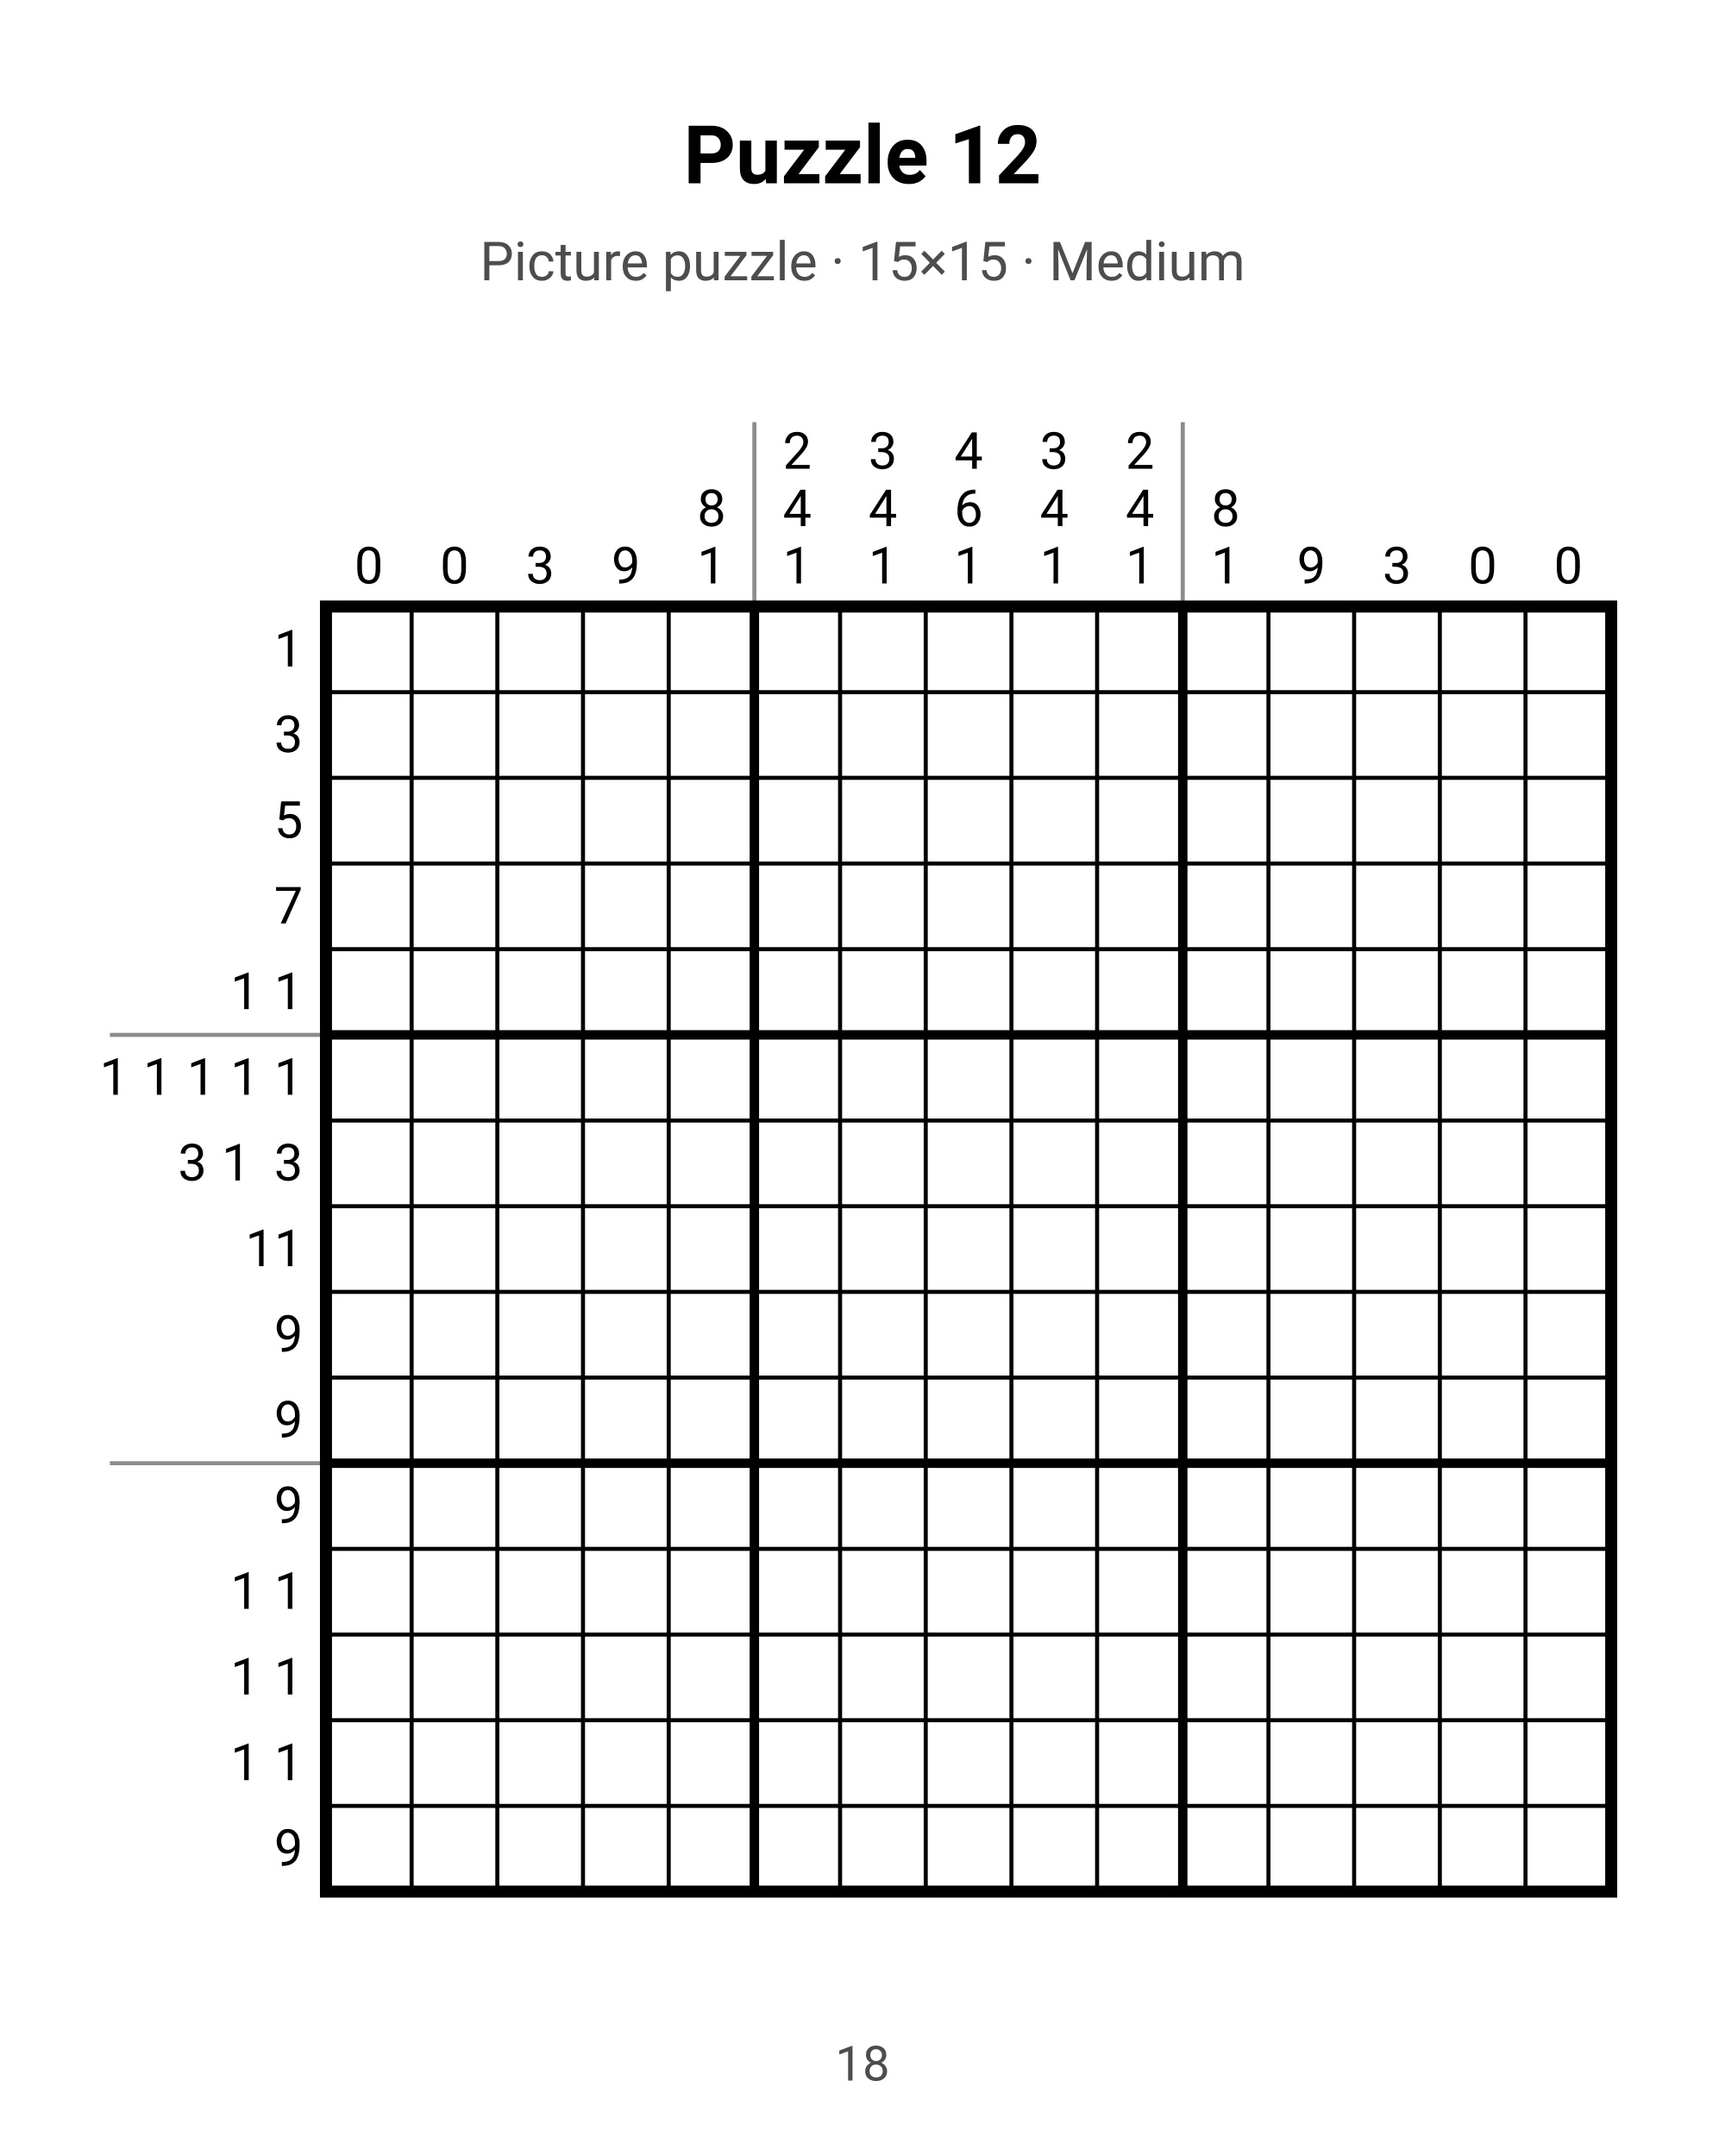
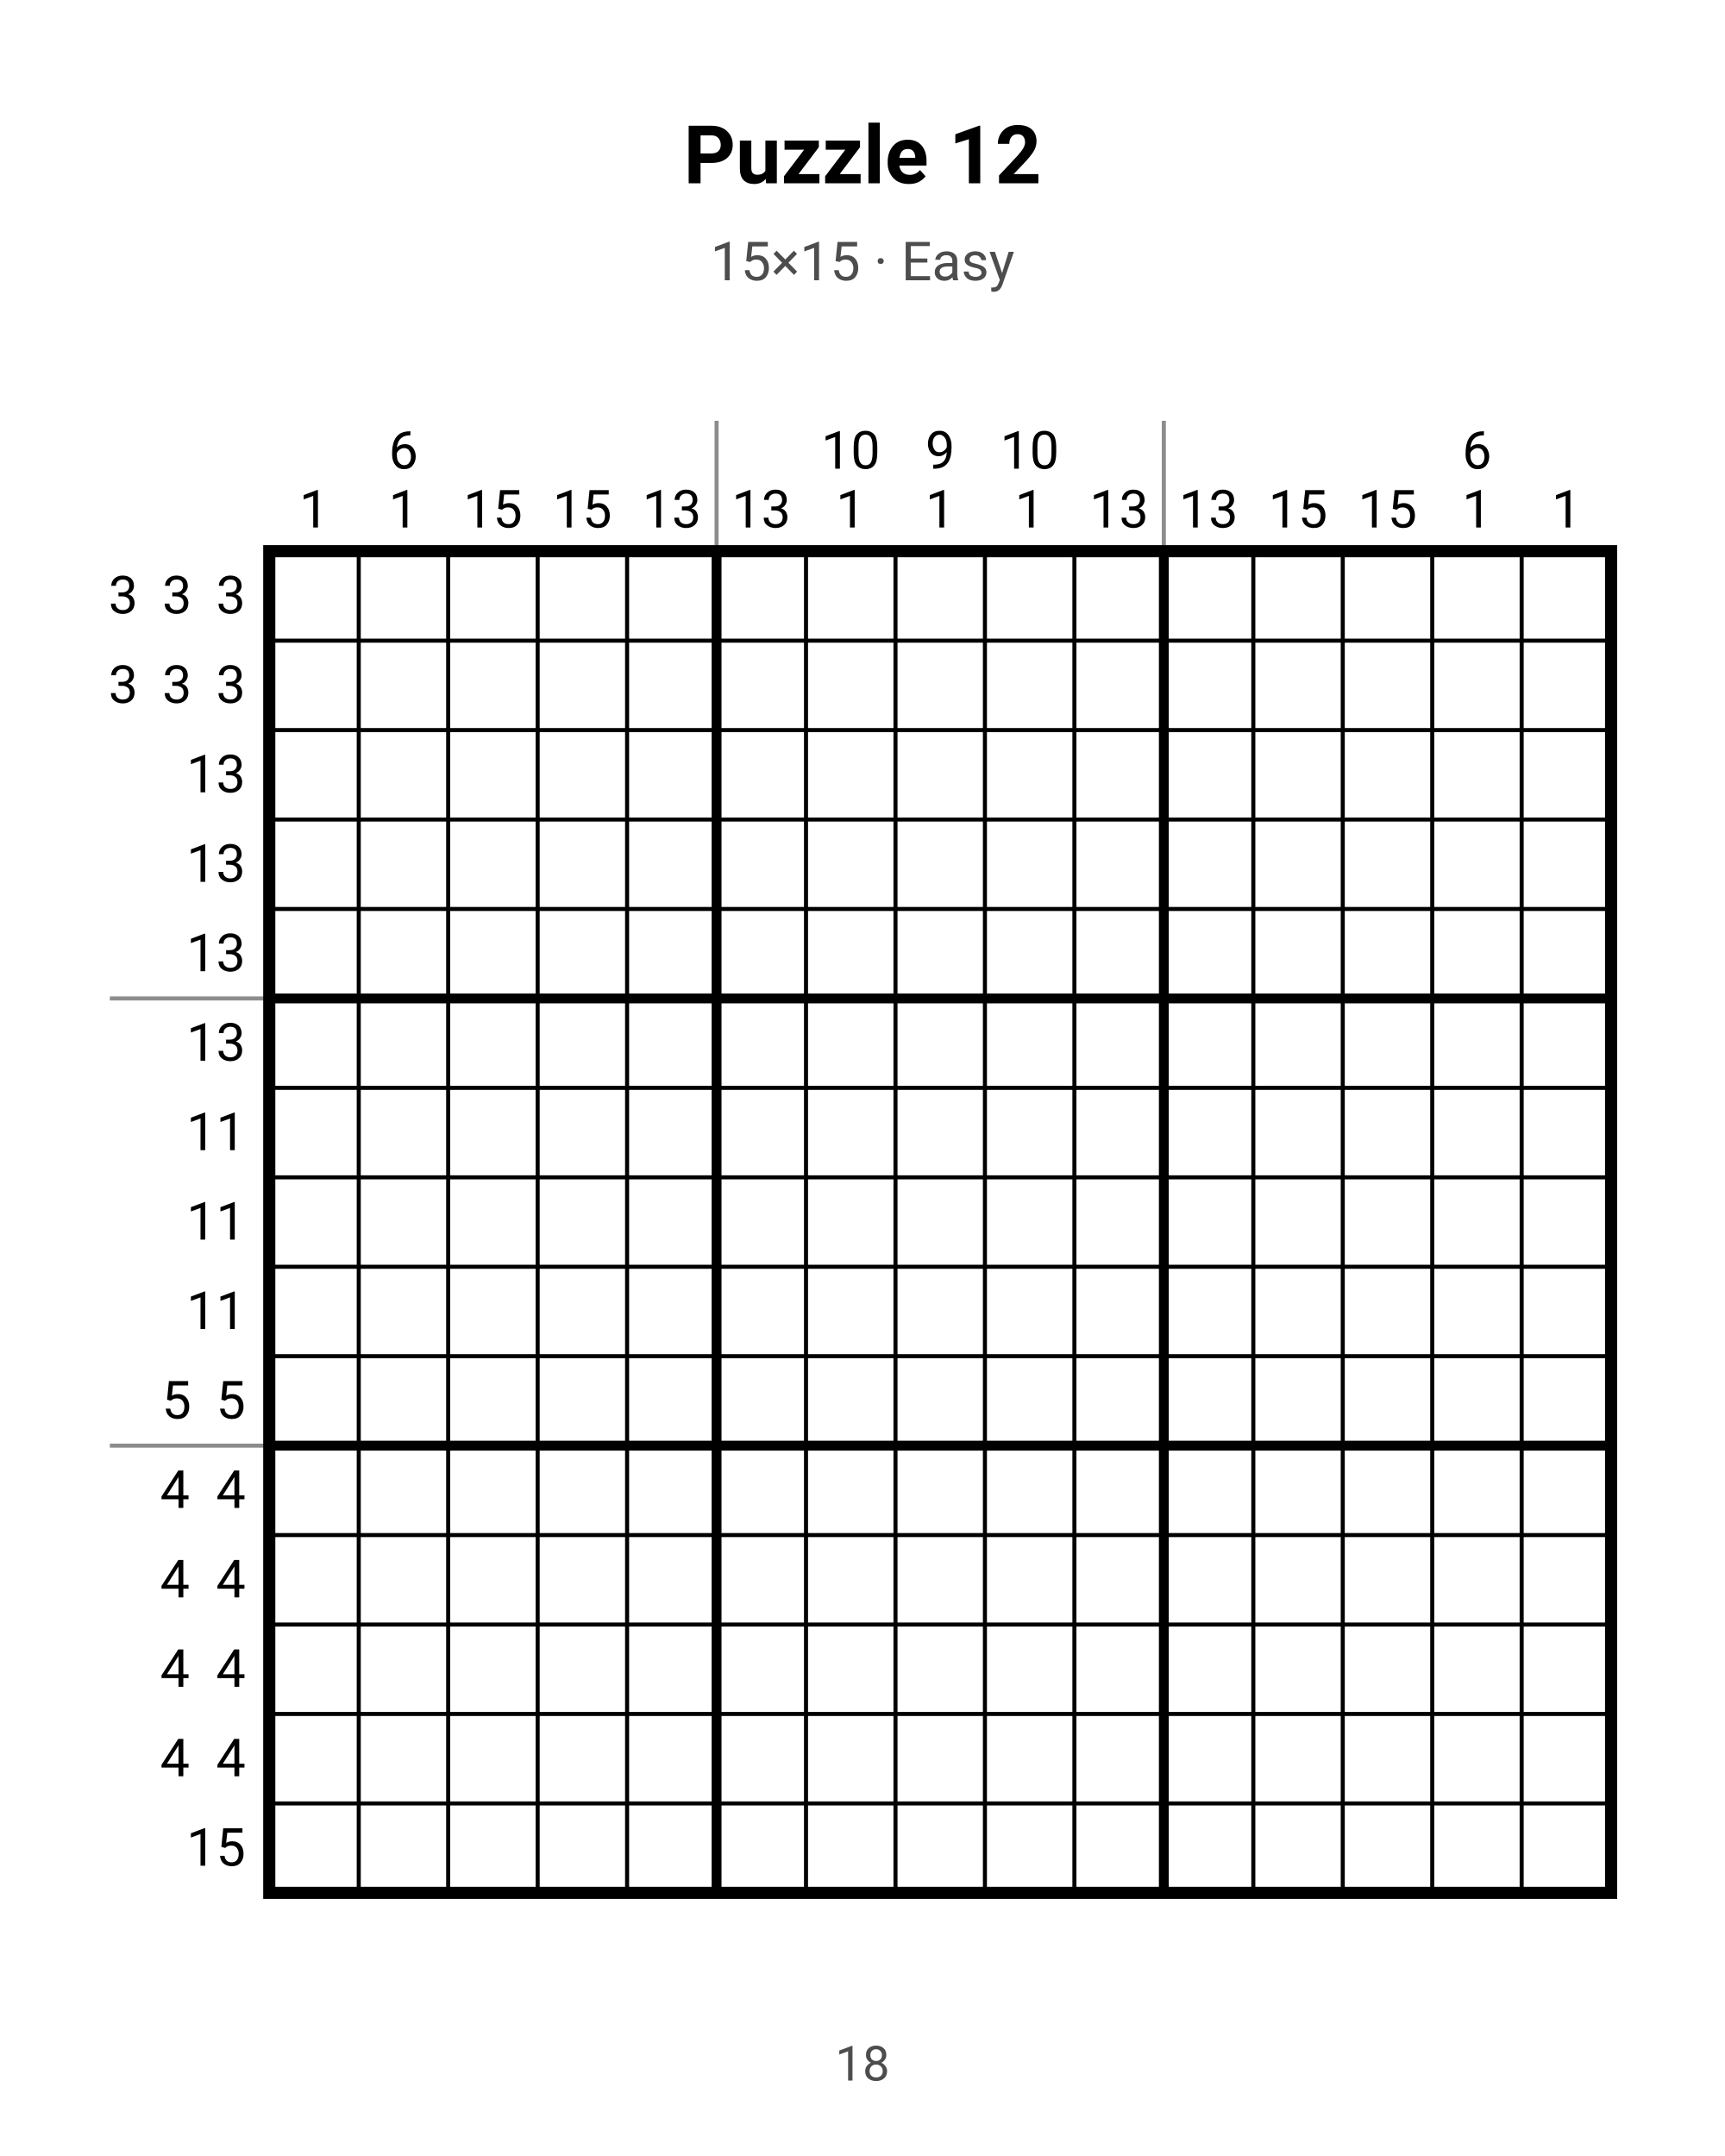
<svg xmlns="http://www.w3.org/2000/svg" viewBox="0 0 320 400" width="320" height="400" role="img">
  <style>@font-face{font-family:"Atkinson Hyperlegible";src:local("Atkinson Hyperlegible"),local("AtkinsonHyperlegible-Regular"),url("../../fonts/AtkinsonHyperlegible-Regular.ttf") format("truetype");font-weight:400;font-style:normal}@font-face{font-family:"Atkinson Hyperlegible";src:local("Atkinson Hyperlegible"),local("AtkinsonHyperlegible-Bold"),url("../../fonts/AtkinsonHyperlegible-Bold.ttf") format("truetype");font-weight:700;font-style:normal}text{font-family:"Atkinson Hyperlegible",system-ui,-apple-system,"Segoe UI",Roboto,Helvetica,Arial,sans-serif;font-kerning:none;font-variant-ligatures:none;white-space:pre}</style>
  <rect width="320" height="400" fill="#ffffff" />
  <g stroke-miterlimit="10">
    <text x="160" y="34" font-size="15" font-weight="700" text-anchor="middle">Puzzle 12</text>
-     <text x="160" y="52" font-size="10" text-anchor="middle" fill="#4d4d4d">Picture puzzle · 15×15 · Medium</text>
-     <line x1="139.94" y1="78.32" x2="139.94" y2="112.53" stroke="#8c8c8c" stroke-width="0.75" />
-     <line x1="219.41" y1="78.32" x2="219.41" y2="112.53" stroke="#8c8c8c" stroke-width="0.75" />
-     <line x1="20.38" y1="192" x2="60.47" y2="192" stroke="#8c8c8c" stroke-width="0.75" />
-     <line x1="20.38" y1="271.47" x2="60.47" y2="271.47" stroke="#8c8c8c" stroke-width="0.75" />
-     <line x1="76.36" y1="112.53" x2="76.36" y2="350.94" stroke="#000000" stroke-width="0.75" />
-     <line x1="92.26" y1="112.53" x2="92.26" y2="350.94" stroke="#000000" stroke-width="0.75" />
-     <line x1="108.15" y1="112.53" x2="108.15" y2="350.94" stroke="#000000" stroke-width="0.75" />
-     <line x1="124.05" y1="112.53" x2="124.05" y2="350.94" stroke="#000000" stroke-width="0.75" />
-     <line x1="155.84" y1="112.53" x2="155.84" y2="350.94" stroke="#000000" stroke-width="0.75" />
-     <line x1="171.73" y1="112.53" x2="171.73" y2="350.94" stroke="#000000" stroke-width="0.75" />
-     <line x1="187.63" y1="112.53" x2="187.63" y2="350.94" stroke="#000000" stroke-width="0.75" />
-     <line x1="203.52" y1="112.53" x2="203.52" y2="350.94" stroke="#000000" stroke-width="0.75" />
-     <line x1="235.31" y1="112.53" x2="235.31" y2="350.94" stroke="#000000" stroke-width="0.75" />
-     <line x1="251.2" y1="112.53" x2="251.2" y2="350.94" stroke="#000000" stroke-width="0.75" />
-     <line x1="267.1" y1="112.53" x2="267.1" y2="350.94" stroke="#000000" stroke-width="0.75" />
-     <line x1="282.99" y1="112.53" x2="282.99" y2="350.94" stroke="#000000" stroke-width="0.75" />
-     <line x1="60.47" y1="128.42" x2="298.89" y2="128.42" stroke="#000000" stroke-width="0.75" />
-     <line x1="60.47" y1="144.31" x2="298.89" y2="144.31" stroke="#000000" stroke-width="0.75" />
-     <line x1="60.47" y1="160.21" x2="298.89" y2="160.21" stroke="#000000" stroke-width="0.75" />
-     <line x1="60.47" y1="176.1" x2="298.89" y2="176.1" stroke="#000000" stroke-width="0.75" />
-     <line x1="60.47" y1="207.89" x2="298.89" y2="207.89" stroke="#000000" stroke-width="0.75" />
-     <line x1="60.47" y1="223.79" x2="298.89" y2="223.79" stroke="#000000" stroke-width="0.75" />
-     <line x1="60.47" y1="239.68" x2="298.89" y2="239.68" stroke="#000000" stroke-width="0.75" />
-     <line x1="60.47" y1="255.58" x2="298.89" y2="255.58" stroke="#000000" stroke-width="0.75" />
-     <line x1="60.47" y1="287.36" x2="298.89" y2="287.36" stroke="#000000" stroke-width="0.75" />
-     <line x1="60.47" y1="303.26" x2="298.89" y2="303.26" stroke="#000000" stroke-width="0.75" />
-     <line x1="60.47" y1="319.15" x2="298.89" y2="319.15" stroke="#000000" stroke-width="0.75" />
-     <line x1="60.47" y1="335.05" x2="298.89" y2="335.05" stroke="#000000" stroke-width="0.75" />
-     <line x1="139.94" y1="112.53" x2="139.94" y2="350.94" stroke="#000000" stroke-width="1.75" />
-     <line x1="219.41" y1="112.53" x2="219.41" y2="350.94" stroke="#000000" stroke-width="1.75" />
-     <line x1="60.47" y1="192" x2="298.89" y2="192" stroke="#000000" stroke-width="1.75" />
-     <line x1="60.47" y1="271.47" x2="298.89" y2="271.47" stroke="#000000" stroke-width="1.75" />
-     <rect x="60.47" y="112.53" width="238.42" height="238.42" fill="none" stroke="#000000" stroke-width="2.23" />
-     <text x="56.2" y="123.65" font-size="9.5" text-anchor="end">1</text>
-     <text x="56.2" y="139.54" font-size="9.5" text-anchor="end">3</text>
-     <text x="56.2" y="155.43" font-size="9.5" text-anchor="end">5</text>
-     <text x="56.2" y="171.33" font-size="9.5" text-anchor="end">7</text>
-     <text x="56.2" y="187.22" font-size="9.5" text-anchor="end">1</text>
-     <text x="48.1" y="187.22" font-size="9.5" text-anchor="end">1</text>
-     <text x="56.2" y="203.12" font-size="9.5" text-anchor="end">1</text>
-     <text x="48.1" y="203.12" font-size="9.5" text-anchor="end">1</text>
-     <text x="40.01" y="203.12" font-size="9.5" text-anchor="end">1</text>
-     <text x="31.91" y="203.12" font-size="9.5" text-anchor="end">1</text>
-     <text x="23.82" y="203.12" font-size="9.5" text-anchor="end">1</text>
-     <text x="56.2" y="219.01" font-size="9.5" text-anchor="end">3</text>
-     <text x="46.47" y="219.01" font-size="9.5" text-anchor="end">1</text>
-     <text x="38.37" y="219.01" font-size="9.5" text-anchor="end">3</text>
-     <text x="56.2" y="234.91" font-size="9.5" text-anchor="end">11</text>
-     <text x="56.2" y="250.8" font-size="9.5" text-anchor="end">9</text>
-     <text x="56.2" y="266.7" font-size="9.5" text-anchor="end">9</text>
-     <text x="56.2" y="282.59" font-size="9.5" text-anchor="end">9</text>
-     <text x="56.2" y="298.48" font-size="9.5" text-anchor="end">1</text>
-     <text x="48.1" y="298.48" font-size="9.5" text-anchor="end">1</text>
-     <text x="56.2" y="314.38" font-size="9.5" text-anchor="end">1</text>
-     <text x="48.1" y="314.38" font-size="9.5" text-anchor="end">1</text>
-     <text x="56.2" y="330.27" font-size="9.5" text-anchor="end">1</text>
-     <text x="48.1" y="330.27" font-size="9.5" text-anchor="end">1</text>
-     <text x="56.2" y="346.17" font-size="9.5" text-anchor="end">9</text>
-     <text x="68.42" y="108.25" font-size="9.5" text-anchor="middle">0</text>
-     <text x="84.31" y="108.25" font-size="9.5" text-anchor="middle">0</text>
-     <text x="100.21" y="108.25" font-size="9.5" text-anchor="middle">3</text>
-     <text x="116.1" y="108.25" font-size="9.5" text-anchor="middle">9</text>
-     <text x="132" y="108.25" font-size="9.5" text-anchor="middle">1</text>
-     <text x="132" y="97.61" font-size="9.5" text-anchor="middle">8</text>
-     <text x="147.89" y="108.25" font-size="9.5" text-anchor="middle">1</text>
-     <text x="147.89" y="97.61" font-size="9.5" text-anchor="middle">4</text>
-     <text x="147.89" y="86.97" font-size="9.5" text-anchor="middle">2</text>
-     <text x="163.78" y="108.25" font-size="9.5" text-anchor="middle">1</text>
-     <text x="163.78" y="97.61" font-size="9.5" text-anchor="middle">4</text>
-     <text x="163.78" y="86.97" font-size="9.5" text-anchor="middle">3</text>
-     <text x="179.68" y="108.25" font-size="9.5" text-anchor="middle">1</text>
-     <text x="179.68" y="97.61" font-size="9.5" text-anchor="middle">6</text>
-     <text x="179.68" y="86.97" font-size="9.5" text-anchor="middle">4</text>
-     <text x="195.57" y="108.25" font-size="9.5" text-anchor="middle">1</text>
-     <text x="195.57" y="97.61" font-size="9.5" text-anchor="middle">4</text>
-     <text x="195.57" y="86.97" font-size="9.5" text-anchor="middle">3</text>
-     <text x="211.47" y="108.25" font-size="9.5" text-anchor="middle">1</text>
-     <text x="211.47" y="97.61" font-size="9.5" text-anchor="middle">4</text>
-     <text x="211.47" y="86.97" font-size="9.5" text-anchor="middle">2</text>
-     <text x="227.36" y="108.25" font-size="9.5" text-anchor="middle">1</text>
-     <text x="227.36" y="97.61" font-size="9.5" text-anchor="middle">8</text>
-     <text x="243.26" y="108.25" font-size="9.5" text-anchor="middle">9</text>
-     <text x="259.15" y="108.25" font-size="9.5" text-anchor="middle">3</text>
-     <text x="275.05" y="108.25" font-size="9.5" text-anchor="middle">0</text>
-     <text x="290.94" y="108.25" font-size="9.5" text-anchor="middle">0</text>
+     <text x="160" y="52" font-size="10" text-anchor="middle" fill="#4d4d4d">15×15 · Easy</text>
+     <line x1="132.93" y1="78.07" x2="132.93" y2="102.26" stroke="#8c8c8c" stroke-width="0.75" />
+     <line x1="215.9" y1="78.07" x2="215.9" y2="102.26" stroke="#8c8c8c" stroke-width="0.75" />
+     <line x1="20.38" y1="185.24" x2="49.95" y2="185.24" stroke="#8c8c8c" stroke-width="0.75" />
+     <line x1="20.38" y1="268.21" x2="49.95" y2="268.21" stroke="#8c8c8c" stroke-width="0.75" />
+     <line x1="66.55" y1="102.26" x2="66.55" y2="351.18" stroke="#000000" stroke-width="0.75" />
+     <line x1="83.14" y1="102.26" x2="83.14" y2="351.18" stroke="#000000" stroke-width="0.75" />
+     <line x1="99.74" y1="102.26" x2="99.74" y2="351.18" stroke="#000000" stroke-width="0.75" />
+     <line x1="116.33" y1="102.26" x2="116.33" y2="351.18" stroke="#000000" stroke-width="0.75" />
+     <line x1="149.52" y1="102.26" x2="149.52" y2="351.18" stroke="#000000" stroke-width="0.75" />
+     <line x1="166.12" y1="102.26" x2="166.12" y2="351.18" stroke="#000000" stroke-width="0.75" />
+     <line x1="182.71" y1="102.26" x2="182.71" y2="351.18" stroke="#000000" stroke-width="0.75" />
+     <line x1="199.31" y1="102.26" x2="199.31" y2="351.18" stroke="#000000" stroke-width="0.75" />
+     <line x1="232.5" y1="102.26" x2="232.5" y2="351.18" stroke="#000000" stroke-width="0.75" />
+     <line x1="249.09" y1="102.26" x2="249.09" y2="351.18" stroke="#000000" stroke-width="0.75" />
+     <line x1="265.69" y1="102.26" x2="265.69" y2="351.18" stroke="#000000" stroke-width="0.75" />
+     <line x1="282.28" y1="102.26" x2="282.28" y2="351.18" stroke="#000000" stroke-width="0.75" />
+     <line x1="49.95" y1="118.86" x2="298.87" y2="118.86" stroke="#000000" stroke-width="0.75" />
+     <line x1="49.95" y1="135.45" x2="298.87" y2="135.45" stroke="#000000" stroke-width="0.75" />
+     <line x1="49.95" y1="152.05" x2="298.87" y2="152.05" stroke="#000000" stroke-width="0.75" />
+     <line x1="49.95" y1="168.64" x2="298.87" y2="168.64" stroke="#000000" stroke-width="0.75" />
+     <line x1="49.95" y1="201.83" x2="298.87" y2="201.83" stroke="#000000" stroke-width="0.75" />
+     <line x1="49.95" y1="218.43" x2="298.87" y2="218.43" stroke="#000000" stroke-width="0.75" />
+     <line x1="49.95" y1="235.02" x2="298.87" y2="235.02" stroke="#000000" stroke-width="0.75" />
+     <line x1="49.95" y1="251.61" x2="298.87" y2="251.61" stroke="#000000" stroke-width="0.75" />
+     <line x1="49.95" y1="284.8" x2="298.87" y2="284.8" stroke="#000000" stroke-width="0.75" />
+     <line x1="49.95" y1="301.4" x2="298.87" y2="301.4" stroke="#000000" stroke-width="0.75" />
+     <line x1="49.95" y1="317.99" x2="298.87" y2="317.99" stroke="#000000" stroke-width="0.75" />
+     <line x1="49.95" y1="334.59" x2="298.87" y2="334.59" stroke="#000000" stroke-width="0.75" />
+     <line x1="132.93" y1="102.26" x2="132.93" y2="351.18" stroke="#000000" stroke-width="1.83" />
+     <line x1="215.9" y1="102.26" x2="215.9" y2="351.18" stroke="#000000" stroke-width="1.83" />
+     <line x1="49.95" y1="185.24" x2="298.87" y2="185.24" stroke="#000000" stroke-width="1.83" />
+     <line x1="49.95" y1="268.21" x2="298.87" y2="268.21" stroke="#000000" stroke-width="1.83" />
+     <rect x="49.95" y="102.26" width="248.92" height="248.92" fill="none" stroke="#000000" stroke-width="2.25" />
+     <text x="45.56" y="113.81" font-size="9.75" text-anchor="end">3</text>
+     <text x="35.58" y="113.81" font-size="9.75" text-anchor="end">3</text>
+     <text x="25.6" y="113.81" font-size="9.75" text-anchor="end">3</text>
+     <text x="45.56" y="130.41" font-size="9.75" text-anchor="end">3</text>
+     <text x="35.58" y="130.41" font-size="9.75" text-anchor="end">3</text>
+     <text x="25.6" y="130.41" font-size="9.75" text-anchor="end">3</text>
+     <text x="45.56" y="147" font-size="9.75" text-anchor="end">13</text>
+     <text x="45.56" y="163.6" font-size="9.75" text-anchor="end">13</text>
+     <text x="45.56" y="180.19" font-size="9.75" text-anchor="end">13</text>
+     <text x="45.56" y="196.79" font-size="9.75" text-anchor="end">13</text>
+     <text x="45.56" y="213.38" font-size="9.75" text-anchor="end">11</text>
+     <text x="45.56" y="229.98" font-size="9.75" text-anchor="end">11</text>
+     <text x="45.56" y="246.57" font-size="9.75" text-anchor="end">11</text>
+     <text x="45.56" y="263.17" font-size="9.75" text-anchor="end">5</text>
+     <text x="35.49" y="263.17" font-size="9.75" text-anchor="end">5</text>
+     <text x="45.56" y="279.76" font-size="9.75" text-anchor="end">4</text>
+     <text x="35.19" y="279.76" font-size="9.75" text-anchor="end">4</text>
+     <text x="45.56" y="296.36" font-size="9.75" text-anchor="end">4</text>
+     <text x="35.19" y="296.36" font-size="9.75" text-anchor="end">4</text>
+     <text x="45.56" y="312.95" font-size="9.75" text-anchor="end">4</text>
+     <text x="35.19" y="312.95" font-size="9.75" text-anchor="end">4</text>
+     <text x="45.56" y="329.55" font-size="9.75" text-anchor="end">4</text>
+     <text x="35.19" y="329.55" font-size="9.75" text-anchor="end">4</text>
+     <text x="45.56" y="346.14" font-size="9.75" text-anchor="end">15</text>
+     <text x="58.25" y="97.87" font-size="9.75" text-anchor="middle">1</text>
+     <text x="74.84" y="97.87" font-size="9.75" text-anchor="middle">1</text>
+     <text x="74.84" y="86.95" font-size="9.75" text-anchor="middle">6</text>
+     <text x="91.44" y="97.87" font-size="9.75" text-anchor="middle">15</text>
+     <text x="108.03" y="97.87" font-size="9.75" text-anchor="middle">15</text>
+     <text x="124.63" y="97.87" font-size="9.75" text-anchor="middle">13</text>
+     <text x="141.22" y="97.87" font-size="9.75" text-anchor="middle">13</text>
+     <text x="157.82" y="97.87" font-size="9.75" text-anchor="middle">1</text>
+     <text x="157.82" y="86.95" font-size="9.75" text-anchor="middle">10</text>
+     <text x="174.41" y="97.87" font-size="9.75" text-anchor="middle">1</text>
+     <text x="174.41" y="86.95" font-size="9.75" text-anchor="middle">9</text>
+     <text x="191.01" y="97.87" font-size="9.75" text-anchor="middle">1</text>
+     <text x="191.01" y="86.95" font-size="9.75" text-anchor="middle">10</text>
+     <text x="207.6" y="97.87" font-size="9.75" text-anchor="middle">13</text>
+     <text x="224.2" y="97.87" font-size="9.75" text-anchor="middle">13</text>
+     <text x="240.79" y="97.87" font-size="9.75" text-anchor="middle">15</text>
+     <text x="257.39" y="97.87" font-size="9.75" text-anchor="middle">15</text>
+     <text x="273.98" y="97.87" font-size="9.75" text-anchor="middle">1</text>
+     <text x="273.98" y="86.95" font-size="9.75" text-anchor="middle">6</text>
+     <text x="290.58" y="97.87" font-size="9.75" text-anchor="middle">1</text>
    <text x="160" y="386" font-size="9" text-anchor="middle" fill="#4d4d4d">18</text>
  </g>
</svg>
